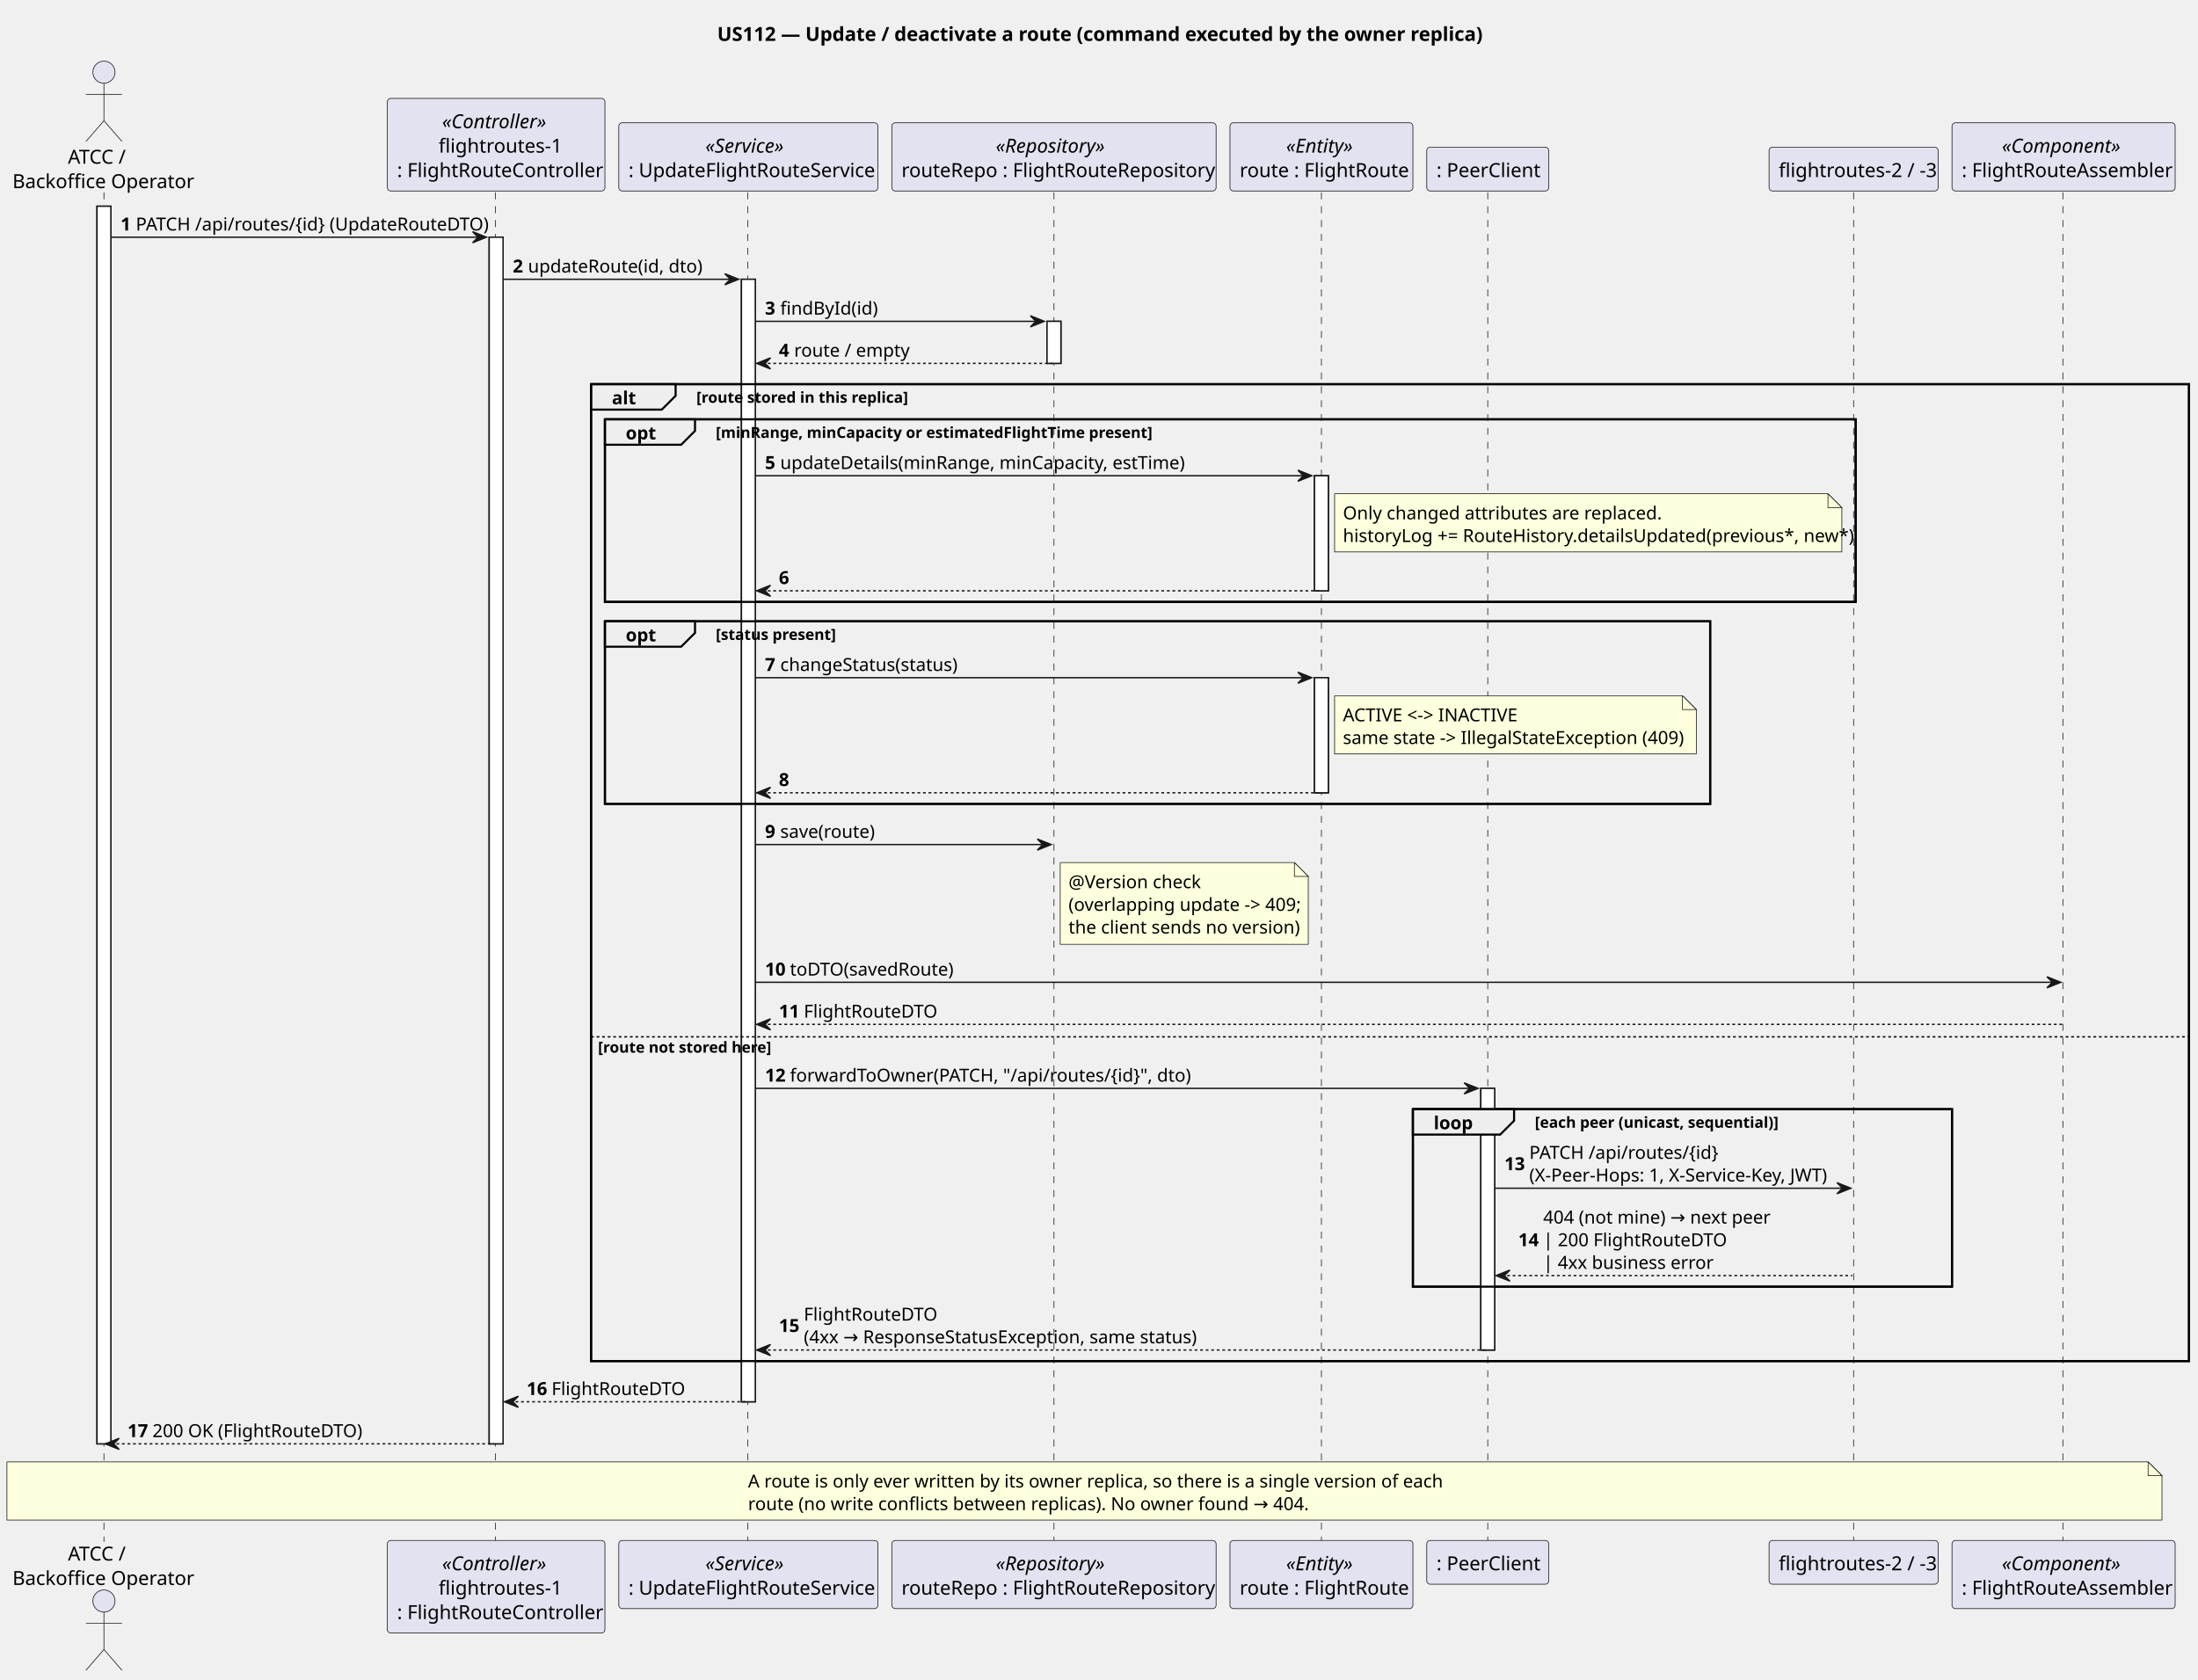
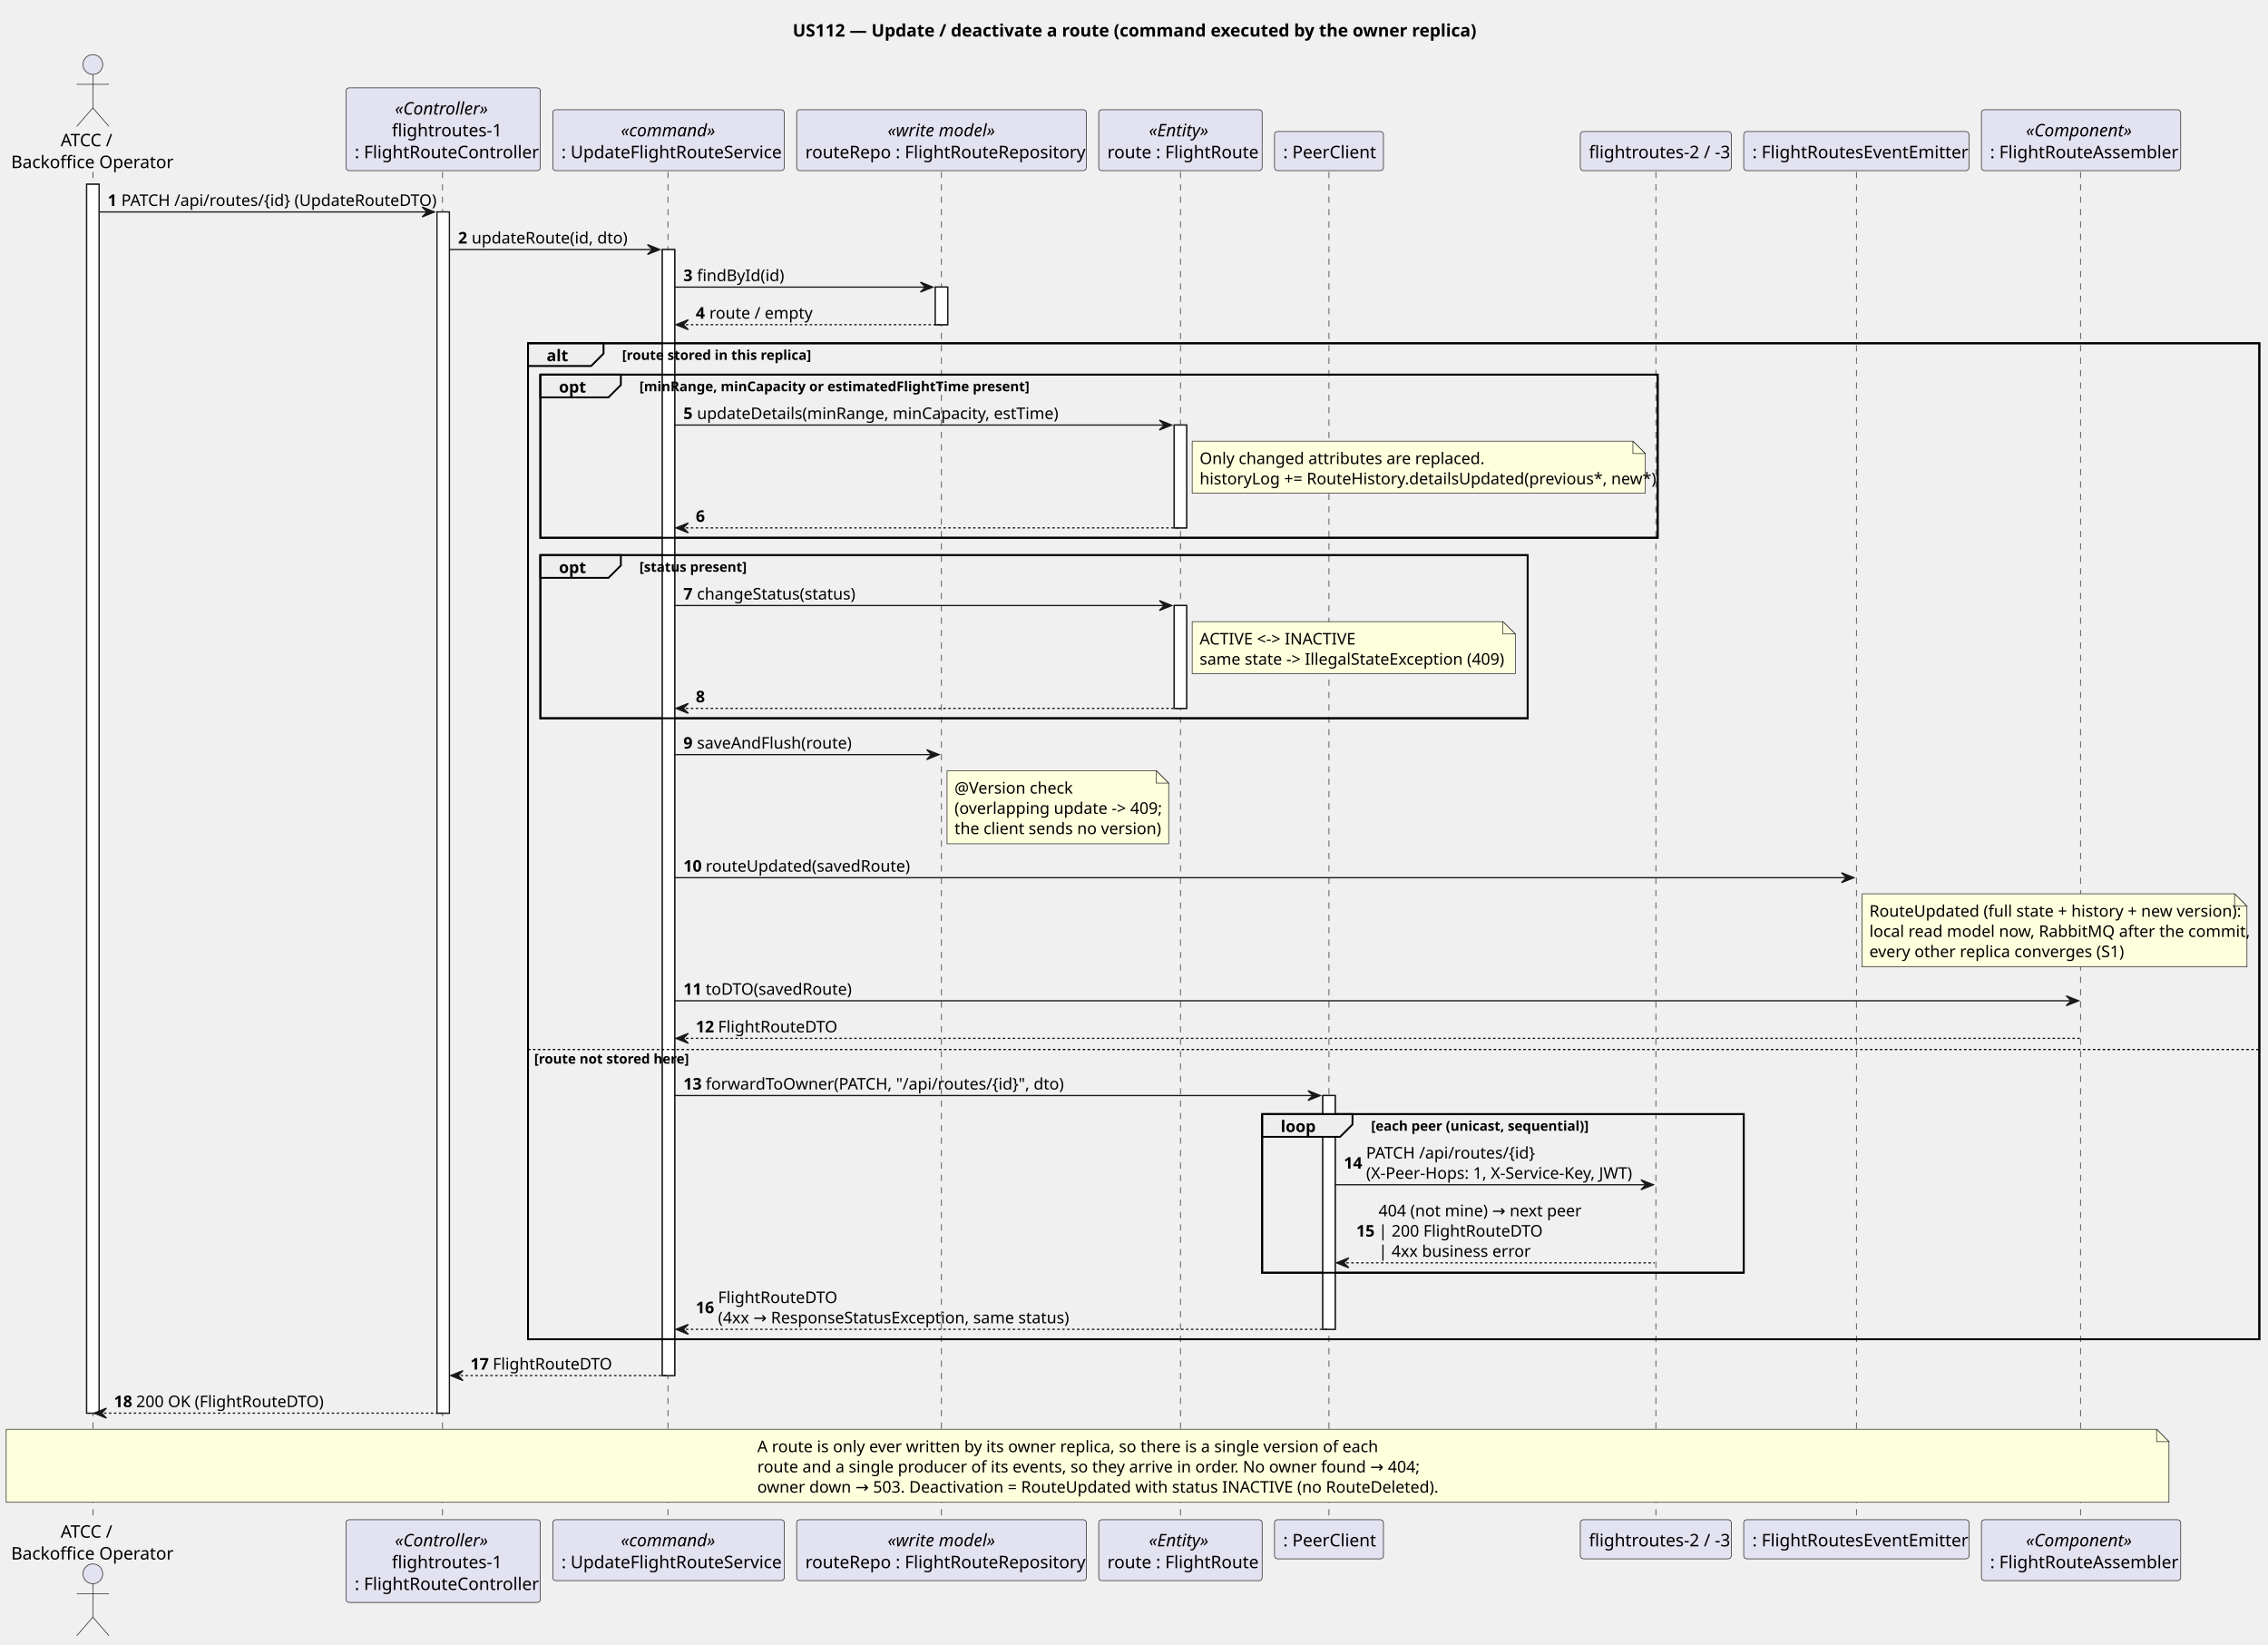
- <svg xmlns="http://www.w3.org/2000/svg" contentStyleType="text/css" height="1212px" preserveAspectRatio="none" style="width:1586px;height:1212px;background:#FFFFFF;" version="1.1" viewBox="0 0 1586 1212" width="1586px" zoomAndPan="magnify">
+ <svg xmlns="http://www.w3.org/2000/svg" contentStyleType="text/css" height="1328px" preserveAspectRatio="none" style="width:1832px;height:1328px;background:#FFFFFF;" version="1.1" viewBox="0 0 1832 1328" width="1832px" zoomAndPan="magnify">
  <defs />
  <g>
-     <text fill="#000000" font-family="sans-serif" font-size="14" font-weight="bold" lengthAdjust="spacing" textLength="553.438" x="517.531" y="29.533">US112 — Update / deactivate a route (command executed by the owner replica)</text>
-     <rect fill="#FFFFFF" height="893.086" style="stroke:#181818;stroke-width:1.0;" width="10" x="70" y="148.828" />
-     <rect fill="#FFFFFF" height="870.734" style="stroke:#181818;stroke-width:1.0;" width="10" x="353" y="171.18" />
-     <rect fill="#FFFFFF" height="810.031" style="stroke:#181818;stroke-width:1.0;" width="10" x="535" y="201.531" />
+     <text fill="#000000" font-family="sans-serif" font-size="14" font-weight="bold" lengthAdjust="spacing" textLength="553.438" x="640.281" y="29.533">US112 — Update / deactivate a route (command executed by the owner replica)</text>
+     <rect fill="#FFFFFF" height="992.492" style="stroke:#181818;stroke-width:1.0;" width="10" x="70" y="148.828" />
+     <rect fill="#FFFFFF" height="970.141" style="stroke:#181818;stroke-width:1.0;" width="10" x="353" y="171.18" />
+     <rect fill="#FFFFFF" height="909.438" style="stroke:#181818;stroke-width:1.0;" width="10" x="535" y="201.531" />
    <rect fill="#FFFFFF" height="30.352" style="stroke:#181818;stroke-width:1.0;" width="10" x="755.5" y="231.883" />
    <rect fill="#FFFFFF" height="83.055" style="stroke:#181818;stroke-width:1.0;" width="10" x="948.5" y="343.289" />
    <rect fill="#FFFFFF" height="83.055" style="stroke:#181818;stroke-width:1.0;" width="10" x="948.5" y="489.047" />
-     <rect fill="#FFFFFF" height="188.812" style="stroke:#181818;stroke-width:1.0;" width="10" x="1068.5" y="785.398" />
-     <rect fill="none" height="704.977" style="stroke:#000000;stroke-width:1.5;" width="1153" x="426.5" y="277.234" />
+     <rect fill="#FFFFFF" height="188.812" style="stroke:#181818;stroke-width:1.0;" width="10" x="1068.5" y="884.805" />
+     <rect fill="none" height="804.383" style="stroke:#000000;stroke-width:1.5;" width="1398.5" x="426.5" y="277.234" />
    <rect fill="none" height="131.758" style="stroke:#000000;stroke-width:1.5;" width="902.5" x="436.5" y="302.586" />
    <rect fill="none" height="131.758" style="stroke:#000000;stroke-width:1.5;" width="797.5" x="436.5" y="448.344" />
-     <rect fill="none" height="128.109" style="stroke:#000000;stroke-width:1.5;" width="389" x="1019.5" y="800.398" />
-     <line style="stroke:#181818;stroke-width:0.5;stroke-dasharray:5.0,5.0;" x1="75" x2="75" y1="138.828" y2="1112.617" />
-     <line style="stroke:#181818;stroke-width:0.5;stroke-dasharray:5.0,5.0;" x1="357.5" x2="357.5" y1="138.828" y2="1112.617" />
-     <line style="stroke:#181818;stroke-width:0.5;stroke-dasharray:5.0,5.0;" x1="539.5" x2="539.5" y1="138.828" y2="1112.617" />
-     <line style="stroke:#181818;stroke-width:0.5;stroke-dasharray:5.0,5.0;" x1="760.5" x2="760.5" y1="138.828" y2="1112.617" />
-     <line style="stroke:#181818;stroke-width:0.5;stroke-dasharray:5.0,5.0;" x1="953.5" x2="953.5" y1="138.828" y2="1112.617" />
-     <line style="stroke:#181818;stroke-width:0.5;stroke-dasharray:5.0,5.0;" x1="1073.5" x2="1073.5" y1="138.828" y2="1112.617" />
-     <line style="stroke:#181818;stroke-width:0.5;stroke-dasharray:5.0,5.0;" x1="1337.5" x2="1337.5" y1="138.828" y2="1112.617" />
-     <line style="stroke:#181818;stroke-width:0.5;stroke-dasharray:5.0,5.0;" x1="1488.5" x2="1488.5" y1="138.828" y2="1112.617" />
+     <rect fill="none" height="128.109" style="stroke:#000000;stroke-width:1.5;" width="389" x="1019.5" y="899.805" />
+     <line style="stroke:#181818;stroke-width:0.5;stroke-dasharray:5.0,5.0;" x1="75" x2="75" y1="138.828" y2="1228.375" />
+     <line style="stroke:#181818;stroke-width:0.5;stroke-dasharray:5.0,5.0;" x1="357.5" x2="357.5" y1="138.828" y2="1228.375" />
+     <line style="stroke:#181818;stroke-width:0.5;stroke-dasharray:5.0,5.0;" x1="539.5" x2="539.5" y1="138.828" y2="1228.375" />
+     <line style="stroke:#181818;stroke-width:0.5;stroke-dasharray:5.0,5.0;" x1="760.5" x2="760.5" y1="138.828" y2="1228.375" />
+     <line style="stroke:#181818;stroke-width:0.5;stroke-dasharray:5.0,5.0;" x1="953.5" x2="953.5" y1="138.828" y2="1228.375" />
+     <line style="stroke:#181818;stroke-width:0.5;stroke-dasharray:5.0,5.0;" x1="1073.5" x2="1073.5" y1="138.828" y2="1228.375" />
+     <line style="stroke:#181818;stroke-width:0.5;stroke-dasharray:5.0,5.0;" x1="1337.5" x2="1337.5" y1="138.828" y2="1228.375" />
+     <line style="stroke:#181818;stroke-width:0.5;stroke-dasharray:5.0,5.0;" x1="1499.5" x2="1499.5" y1="138.828" y2="1228.375" />
+     <line style="stroke:#181818;stroke-width:0.5;stroke-dasharray:5.0,5.0;" x1="1680.5" x2="1680.5" y1="138.828" y2="1228.375" />
    <text fill="#000000" font-family="sans-serif" font-size="14" lengthAdjust="spacing" textLength="46" x="49" y="118.143">ATCC /</text>
    <text fill="#000000" font-family="sans-serif" font-size="14" lengthAdjust="spacing" textLength="126" x="9" y="135.752">Backoffice Operator</text>
    <ellipse cx="75" cy="52.109" fill="#E2E2F0" rx="8" ry="8" style="stroke:#181818;stroke-width:0.5;" />
    <path d="M75,60.109 L75,87.109 M62,68.109 L88,68.109 M75,87.109 L62,102.109 M75,87.109 L88,102.109 " fill="none" style="stroke:#181818;stroke-width:0.5;" />
-     <text fill="#000000" font-family="sans-serif" font-size="14" lengthAdjust="spacing" textLength="46" x="49" y="1126.15">ATCC /</text>
-     <text fill="#000000" font-family="sans-serif" font-size="14" lengthAdjust="spacing" textLength="126" x="9" y="1143.76">Backoffice Operator</text>
-     <ellipse cx="75" cy="1155.336" fill="#E2E2F0" rx="8" ry="8" style="stroke:#181818;stroke-width:0.5;" />
-     <path d="M75,1163.336 L75,1190.336 M62,1171.336 L88,1171.336 M75,1190.336 L62,1205.336 M75,1190.336 L88,1205.336 " fill="none" style="stroke:#181818;stroke-width:0.5;" />
+     <text fill="#000000" font-family="sans-serif" font-size="14" lengthAdjust="spacing" textLength="46" x="49" y="1241.908">ATCC /</text>
+     <text fill="#000000" font-family="sans-serif" font-size="14" lengthAdjust="spacing" textLength="126" x="9" y="1259.518">Backoffice Operator</text>
+     <ellipse cx="75" cy="1271.094" fill="#E2E2F0" rx="8" ry="8" style="stroke:#181818;stroke-width:0.5;" />
+     <path d="M75,1279.094 L75,1306.094 M62,1287.094 L88,1287.094 M75,1306.094 L62,1321.094 M75,1306.094 L88,1321.094 " fill="none" style="stroke:#181818;stroke-width:0.5;" />
    <rect fill="#E2E2F0" height="66.828" rx="2.5" ry="2.5" style="stroke:#181818;stroke-width:0.5;" width="157" x="279.5" y="71" />
    <text fill="#000000" font-family="sans-serif" font-size="14" font-style="italic" lengthAdjust="spacing" textLength="78" x="319" y="92.533">«Controller»</text>
    <text fill="#000000" font-family="sans-serif" font-size="14" lengthAdjust="spacing" textLength="83" x="316.5" y="110.143">flightroutes-1</text>
    <text fill="#000000" font-family="sans-serif" font-size="14" lengthAdjust="spacing" textLength="143" x="286.5" y="127.752">: FlightRouteController</text>
-     <rect fill="#E2E2F0" height="66.828" rx="2.5" ry="2.5" style="stroke:#181818;stroke-width:0.5;" width="157" x="279.5" y="1111.617" />
-     <text fill="#000000" font-family="sans-serif" font-size="14" font-style="italic" lengthAdjust="spacing" textLength="78" x="319" y="1133.15">«Controller»</text>
-     <text fill="#000000" font-family="sans-serif" font-size="14" lengthAdjust="spacing" textLength="83" x="316.5" y="1150.76">flightroutes-1</text>
-     <text fill="#000000" font-family="sans-serif" font-size="14" lengthAdjust="spacing" textLength="143" x="286.5" y="1168.369">: FlightRouteController</text>
+     <rect fill="#E2E2F0" height="66.828" rx="2.5" ry="2.5" style="stroke:#181818;stroke-width:0.5;" width="157" x="279.5" y="1227.375" />
+     <text fill="#000000" font-family="sans-serif" font-size="14" font-style="italic" lengthAdjust="spacing" textLength="78" x="319" y="1248.908">«Controller»</text>
+     <text fill="#000000" font-family="sans-serif" font-size="14" lengthAdjust="spacing" textLength="83" x="316.5" y="1266.518">flightroutes-1</text>
+     <text fill="#000000" font-family="sans-serif" font-size="14" lengthAdjust="spacing" textLength="143" x="286.5" y="1284.127">: FlightRouteController</text>
    <rect fill="#E2E2F0" height="49.219" rx="2.5" ry="2.5" style="stroke:#181818;stroke-width:0.5;" width="187" x="446.5" y="88.609" />
-     <text fill="#000000" font-family="sans-serif" font-size="14" font-style="italic" lengthAdjust="spacing" textLength="62" x="509" y="110.143">«Service»</text>
+     <text fill="#000000" font-family="sans-serif" font-size="14" font-style="italic" lengthAdjust="spacing" textLength="77" x="501.5" y="110.143">«command»</text>
    <text fill="#000000" font-family="sans-serif" font-size="14" lengthAdjust="spacing" textLength="173" x="453.5" y="127.752">: UpdateFlightRouteService</text>
-     <rect fill="#E2E2F0" height="49.219" rx="2.5" ry="2.5" style="stroke:#181818;stroke-width:0.5;" width="187" x="446.5" y="1111.617" />
-     <text fill="#000000" font-family="sans-serif" font-size="14" font-style="italic" lengthAdjust="spacing" textLength="62" x="509" y="1133.15">«Service»</text>
-     <text fill="#000000" font-family="sans-serif" font-size="14" lengthAdjust="spacing" textLength="173" x="453.5" y="1150.76">: UpdateFlightRouteService</text>
+     <rect fill="#E2E2F0" height="49.219" rx="2.5" ry="2.5" style="stroke:#181818;stroke-width:0.5;" width="187" x="446.5" y="1227.375" />
+     <text fill="#000000" font-family="sans-serif" font-size="14" font-style="italic" lengthAdjust="spacing" textLength="77" x="501.5" y="1248.908">«command»</text>
+     <text fill="#000000" font-family="sans-serif" font-size="14" lengthAdjust="spacing" textLength="173" x="453.5" y="1266.518">: UpdateFlightRouteService</text>
    <rect fill="#E2E2F0" height="49.219" rx="2.5" ry="2.5" style="stroke:#181818;stroke-width:0.5;" width="234" x="643.5" y="88.609" />
-     <text fill="#000000" font-family="sans-serif" font-size="14" font-style="italic" lengthAdjust="spacing" textLength="84" x="718.5" y="110.143">«Repository»</text>
+     <text fill="#000000" font-family="sans-serif" font-size="14" font-style="italic" lengthAdjust="spacing" textLength="87" x="717" y="110.143">«write model»</text>
    <text fill="#000000" font-family="sans-serif" font-size="14" lengthAdjust="spacing" textLength="220" x="650.5" y="127.752">routeRepo : FlightRouteRepository</text>
-     <rect fill="#E2E2F0" height="49.219" rx="2.5" ry="2.5" style="stroke:#181818;stroke-width:0.5;" width="234" x="643.5" y="1111.617" />
-     <text fill="#000000" font-family="sans-serif" font-size="14" font-style="italic" lengthAdjust="spacing" textLength="84" x="718.5" y="1133.15">«Repository»</text>
-     <text fill="#000000" font-family="sans-serif" font-size="14" lengthAdjust="spacing" textLength="220" x="650.5" y="1150.76">routeRepo : FlightRouteRepository</text>
+     <rect fill="#E2E2F0" height="49.219" rx="2.5" ry="2.5" style="stroke:#181818;stroke-width:0.5;" width="234" x="643.5" y="1227.375" />
+     <text fill="#000000" font-family="sans-serif" font-size="14" font-style="italic" lengthAdjust="spacing" textLength="87" x="717" y="1248.908">«write model»</text>
+     <text fill="#000000" font-family="sans-serif" font-size="14" lengthAdjust="spacing" textLength="220" x="650.5" y="1266.518">routeRepo : FlightRouteRepository</text>
    <rect fill="#E2E2F0" height="49.219" rx="2.5" ry="2.5" style="stroke:#181818;stroke-width:0.5;" width="132" x="887.5" y="88.609" />
    <text fill="#000000" font-family="sans-serif" font-size="14" font-style="italic" lengthAdjust="spacing" textLength="51" x="928" y="110.143">«Entity»</text>
    <text fill="#000000" font-family="sans-serif" font-size="14" lengthAdjust="spacing" textLength="118" x="894.5" y="127.752">route : FlightRoute</text>
-     <rect fill="#E2E2F0" height="49.219" rx="2.5" ry="2.5" style="stroke:#181818;stroke-width:0.5;" width="132" x="887.5" y="1111.617" />
-     <text fill="#000000" font-family="sans-serif" font-size="14" font-style="italic" lengthAdjust="spacing" textLength="51" x="928" y="1133.15">«Entity»</text>
-     <text fill="#000000" font-family="sans-serif" font-size="14" lengthAdjust="spacing" textLength="118" x="894.5" y="1150.76">route : FlightRoute</text>
+     <rect fill="#E2E2F0" height="49.219" rx="2.5" ry="2.5" style="stroke:#181818;stroke-width:0.5;" width="132" x="887.5" y="1227.375" />
+     <text fill="#000000" font-family="sans-serif" font-size="14" font-style="italic" lengthAdjust="spacing" textLength="51" x="928" y="1248.908">«Entity»</text>
+     <text fill="#000000" font-family="sans-serif" font-size="14" lengthAdjust="spacing" textLength="118" x="894.5" y="1266.518">route : FlightRoute</text>
    <rect fill="#E2E2F0" height="31.609" rx="2.5" ry="2.5" style="stroke:#181818;stroke-width:0.5;" width="88" x="1029.5" y="106.219" />
    <text fill="#000000" font-family="sans-serif" font-size="14" lengthAdjust="spacing" textLength="74" x="1036.5" y="127.752">: PeerClient</text>
-     <rect fill="#E2E2F0" height="31.609" rx="2.5" ry="2.5" style="stroke:#181818;stroke-width:0.5;" width="88" x="1029.5" y="1111.617" />
-     <text fill="#000000" font-family="sans-serif" font-size="14" lengthAdjust="spacing" textLength="74" x="1036.5" y="1133.15">: PeerClient</text>
+     <rect fill="#E2E2F0" height="31.609" rx="2.5" ry="2.5" style="stroke:#181818;stroke-width:0.5;" width="88" x="1029.5" y="1227.375" />
+     <text fill="#000000" font-family="sans-serif" font-size="14" lengthAdjust="spacing" textLength="74" x="1036.5" y="1248.908">: PeerClient</text>
    <rect fill="#E2E2F0" height="31.609" rx="2.5" ry="2.5" style="stroke:#181818;stroke-width:0.5;" width="122" x="1276.5" y="106.219" />
    <text fill="#000000" font-family="sans-serif" font-size="14" lengthAdjust="spacing" textLength="108" x="1283.5" y="127.752">flightroutes-2 / -3</text>
-     <rect fill="#E2E2F0" height="31.609" rx="2.5" ry="2.5" style="stroke:#181818;stroke-width:0.5;" width="122" x="1276.5" y="1111.617" />
-     <text fill="#000000" font-family="sans-serif" font-size="14" lengthAdjust="spacing" textLength="108" x="1283.5" y="1133.15">flightroutes-2 / -3</text>
-     <rect fill="#E2E2F0" height="49.219" rx="2.5" ry="2.5" style="stroke:#181818;stroke-width:0.5;" width="161" x="1408.5" y="88.609" />
-     <text fill="#000000" font-family="sans-serif" font-size="14" font-style="italic" lengthAdjust="spacing" textLength="89" x="1444.5" y="110.143">«Component»</text>
-     <text fill="#000000" font-family="sans-serif" font-size="14" lengthAdjust="spacing" textLength="147" x="1415.5" y="127.752">: FlightRouteAssembler</text>
-     <rect fill="#E2E2F0" height="49.219" rx="2.5" ry="2.5" style="stroke:#181818;stroke-width:0.5;" width="161" x="1408.5" y="1111.617" />
-     <text fill="#000000" font-family="sans-serif" font-size="14" font-style="italic" lengthAdjust="spacing" textLength="89" x="1444.5" y="1133.15">«Component»</text>
-     <text fill="#000000" font-family="sans-serif" font-size="14" lengthAdjust="spacing" textLength="147" x="1415.5" y="1150.76">: FlightRouteAssembler</text>
-     <rect fill="#FFFFFF" height="893.086" style="stroke:#181818;stroke-width:1.0;" width="10" x="70" y="148.828" />
-     <rect fill="#FFFFFF" height="870.734" style="stroke:#181818;stroke-width:1.0;" width="10" x="353" y="171.18" />
-     <rect fill="#FFFFFF" height="810.031" style="stroke:#181818;stroke-width:1.0;" width="10" x="535" y="201.531" />
+     <rect fill="#E2E2F0" height="31.609" rx="2.5" ry="2.5" style="stroke:#181818;stroke-width:0.5;" width="122" x="1276.5" y="1227.375" />
+     <text fill="#000000" font-family="sans-serif" font-size="14" lengthAdjust="spacing" textLength="108" x="1283.5" y="1248.908">flightroutes-2 / -3</text>
+     <rect fill="#E2E2F0" height="31.609" rx="2.5" ry="2.5" style="stroke:#181818;stroke-width:0.5;" width="182" x="1408.5" y="106.219" />
+     <text fill="#000000" font-family="sans-serif" font-size="14" lengthAdjust="spacing" textLength="168" x="1415.5" y="127.752">: FlightRoutesEventEmitter</text>
+     <rect fill="#E2E2F0" height="31.609" rx="2.5" ry="2.5" style="stroke:#181818;stroke-width:0.5;" width="182" x="1408.5" y="1227.375" />
+     <text fill="#000000" font-family="sans-serif" font-size="14" lengthAdjust="spacing" textLength="168" x="1415.5" y="1248.908">: FlightRoutesEventEmitter</text>
+     <rect fill="#E2E2F0" height="49.219" rx="2.5" ry="2.5" style="stroke:#181818;stroke-width:0.5;" width="161" x="1600.5" y="88.609" />
+     <text fill="#000000" font-family="sans-serif" font-size="14" font-style="italic" lengthAdjust="spacing" textLength="89" x="1636.5" y="110.143">«Component»</text>
+     <text fill="#000000" font-family="sans-serif" font-size="14" lengthAdjust="spacing" textLength="147" x="1607.5" y="127.752">: FlightRouteAssembler</text>
+     <rect fill="#E2E2F0" height="49.219" rx="2.5" ry="2.5" style="stroke:#181818;stroke-width:0.5;" width="161" x="1600.5" y="1227.375" />
+     <text fill="#000000" font-family="sans-serif" font-size="14" font-style="italic" lengthAdjust="spacing" textLength="89" x="1636.5" y="1248.908">«Component»</text>
+     <text fill="#000000" font-family="sans-serif" font-size="14" lengthAdjust="spacing" textLength="147" x="1607.5" y="1266.518">: FlightRouteAssembler</text>
+     <rect fill="#FFFFFF" height="992.492" style="stroke:#181818;stroke-width:1.0;" width="10" x="70" y="148.828" />
+     <rect fill="#FFFFFF" height="970.141" style="stroke:#181818;stroke-width:1.0;" width="10" x="353" y="171.18" />
+     <rect fill="#FFFFFF" height="909.438" style="stroke:#181818;stroke-width:1.0;" width="10" x="535" y="201.531" />
    <rect fill="#FFFFFF" height="30.352" style="stroke:#181818;stroke-width:1.0;" width="10" x="755.5" y="231.883" />
    <rect fill="#FFFFFF" height="83.055" style="stroke:#181818;stroke-width:1.0;" width="10" x="948.5" y="343.289" />
    <rect fill="#FFFFFF" height="83.055" style="stroke:#181818;stroke-width:1.0;" width="10" x="948.5" y="489.047" />
-     <rect fill="#FFFFFF" height="188.812" style="stroke:#181818;stroke-width:1.0;" width="10" x="1068.5" y="785.398" />
+     <rect fill="#FFFFFF" height="188.812" style="stroke:#181818;stroke-width:1.0;" width="10" x="1068.5" y="884.805" />
    <polygon fill="#181818" points="341,167.18,351,171.18,341,175.18,345,171.18" style="stroke:#181818;stroke-width:1.0;" />
    <line style="stroke:#181818;stroke-width:1.0;" x1="80" x2="347" y1="171.18" y2="171.18" />
    <text fill="#000000" font-family="sans-serif" font-size="13" font-weight="bold" lengthAdjust="spacing" textLength="7" x="87" y="166.323">1</text>
    <text fill="#000000" font-family="sans-serif" font-size="13" lengthAdjust="spacing" textLength="243" x="98" y="166.323">PATCH /api/routes/{id} (UpdateRouteDTO)</text>
    <polygon fill="#181818" points="523,197.531,533,201.531,523,205.531,527,201.531" style="stroke:#181818;stroke-width:1.0;" />
    <line style="stroke:#181818;stroke-width:1.0;" x1="363" x2="529" y1="201.531" y2="201.531" />
    <text fill="#000000" font-family="sans-serif" font-size="13" font-weight="bold" lengthAdjust="spacing" textLength="7" x="370" y="196.675">2</text>
    <text fill="#000000" font-family="sans-serif" font-size="13" lengthAdjust="spacing" textLength="117" x="381" y="196.675">updateRoute(id, dto)</text>
    <polygon fill="#181818" points="743.5,227.883,753.5,231.883,743.5,235.883,747.5,231.883" style="stroke:#181818;stroke-width:1.0;" />
    <line style="stroke:#181818;stroke-width:1.0;" x1="545" x2="749.5" y1="231.883" y2="231.883" />
    <text fill="#000000" font-family="sans-serif" font-size="13" font-weight="bold" lengthAdjust="spacing" textLength="7" x="552" y="227.026">3</text>
    <text fill="#000000" font-family="sans-serif" font-size="13" lengthAdjust="spacing" textLength="64" x="563" y="227.026">findById(id)</text>
    <polygon fill="#181818" points="556,258.234,546,262.234,556,266.234,552,262.234" style="stroke:#181818;stroke-width:1.0;" />
    <line style="stroke:#181818;stroke-width:1.0;stroke-dasharray:2.0,2.0;" x1="550" x2="759.5" y1="262.234" y2="262.234" />
    <text fill="#000000" font-family="sans-serif" font-size="13" font-weight="bold" lengthAdjust="spacing" textLength="7" x="562" y="257.378">4</text>
    <text fill="#000000" font-family="sans-serif" font-size="13" lengthAdjust="spacing" textLength="77" x="573" y="257.378">route / empty</text>
    <path d="M426.5,277.234 L487.5,277.234 L487.5,285.586 L477.5,295.586 L426.5,295.586 L426.5,277.234 " fill="#EEEEEE" style="stroke:#000000;stroke-width:1.5;" />
-     <rect fill="none" height="704.977" style="stroke:#000000;stroke-width:1.5;" width="1153" x="426.5" y="277.234" />
+     <rect fill="none" height="804.383" style="stroke:#000000;stroke-width:1.5;" width="1398.5" x="426.5" y="277.234" />
    <text fill="#000000" font-family="sans-serif" font-size="13" font-weight="bold" lengthAdjust="spacing" textLength="16" x="441.5" y="291.729">alt</text>
    <text fill="#000000" font-family="sans-serif" font-size="11" font-weight="bold" lengthAdjust="spacing" textLength="155" x="502.5" y="290.653">[route stored in this replica]</text>
    <path d="M436.5,302.586 L501.5,302.586 L501.5,310.938 L491.5,320.938 L436.5,320.938 L436.5,302.586 " fill="#EEEEEE" style="stroke:#000000;stroke-width:1.5;" />
    <rect fill="none" height="131.758" style="stroke:#000000;stroke-width:1.5;" width="902.5" x="436.5" y="302.586" />
    <text fill="#000000" font-family="sans-serif" font-size="13" font-weight="bold" lengthAdjust="spacing" textLength="20" x="451.5" y="317.081">opt</text>
    <text fill="#000000" font-family="sans-serif" font-size="11" font-weight="bold" lengthAdjust="spacing" textLength="315" x="516.5" y="316.005">[minRange, minCapacity or estimatedFlightTime present]</text>
    <polygon fill="#181818" points="936.5,339.289,946.5,343.289,936.5,347.289,940.5,343.289" style="stroke:#181818;stroke-width:1.0;" />
    <line style="stroke:#181818;stroke-width:1.0;" x1="545" x2="942.5" y1="343.289" y2="343.289" />
    <text fill="#000000" font-family="sans-serif" font-size="13" font-weight="bold" lengthAdjust="spacing" textLength="7" x="552" y="338.433">5</text>
    <text fill="#000000" font-family="sans-serif" font-size="13" lengthAdjust="spacing" textLength="279" x="563" y="338.433">updateDetails(minRange, minCapacity, estTime)</text>
    <path d="M963,356.289 L963,398.289 L1329,398.289 L1329,366.289 L1319,356.289 L963,356.289 " fill="#FEFFDD" style="stroke:#181818;stroke-width:0.5;" />
    <path d="M1319,356.289 L1319,366.289 L1329,366.289 L1319,356.289 " fill="#FEFFDD" style="stroke:#181818;stroke-width:0.5;" />
    <text fill="#000000" font-family="sans-serif" font-size="13" lengthAdjust="spacing" textLength="217" x="969" y="374.784">Only changed attributes are replaced.</text>
    <text fill="#000000" font-family="sans-serif" font-size="13" lengthAdjust="spacing" textLength="345" x="969" y="391.136">historyLog += RouteHistory.detailsUpdated(previous*, new*)</text>
    <polygon fill="#181818" points="556,422.344,546,426.344,556,430.344,552,426.344" style="stroke:#181818;stroke-width:1.0;" />
    <line style="stroke:#181818;stroke-width:1.0;stroke-dasharray:2.0,2.0;" x1="550" x2="952.5" y1="426.344" y2="426.344" />
    <text fill="#000000" font-family="sans-serif" font-size="13" font-weight="bold" lengthAdjust="spacing" textLength="7" x="562" y="421.487">6</text>
    <text fill="#000000" font-family="sans-serif" font-size="13" lengthAdjust="spacing" textLength="4" x="573" y="421.487"> </text>
    <path d="M436.5,448.344 L501.5,448.344 L501.5,456.695 L491.5,466.695 L436.5,466.695 L436.5,448.344 " fill="#EEEEEE" style="stroke:#000000;stroke-width:1.5;" />
    <rect fill="none" height="131.758" style="stroke:#000000;stroke-width:1.5;" width="797.5" x="436.5" y="448.344" />
    <text fill="#000000" font-family="sans-serif" font-size="13" font-weight="bold" lengthAdjust="spacing" textLength="20" x="451.5" y="462.839">opt</text>
    <text fill="#000000" font-family="sans-serif" font-size="11" font-weight="bold" lengthAdjust="spacing" textLength="90" x="516.5" y="461.763">[status present]</text>
    <polygon fill="#181818" points="936.5,485.047,946.5,489.047,936.5,493.047,940.5,489.047" style="stroke:#181818;stroke-width:1.0;" />
    <line style="stroke:#181818;stroke-width:1.0;" x1="545" x2="942.5" y1="489.047" y2="489.047" />
    <text fill="#000000" font-family="sans-serif" font-size="13" font-weight="bold" lengthAdjust="spacing" textLength="7" x="552" y="484.19">7</text>
    <text fill="#000000" font-family="sans-serif" font-size="13" lengthAdjust="spacing" textLength="124" x="563" y="484.19">changeStatus(status)</text>
    <path d="M963,502.047 L963,544.047 L1224,544.047 L1224,512.047 L1214,502.047 L963,502.047 " fill="#FEFFDD" style="stroke:#181818;stroke-width:0.5;" />
    <path d="M1214,502.047 L1214,512.047 L1224,512.047 L1214,502.047 " fill="#FEFFDD" style="stroke:#181818;stroke-width:0.5;" />
    <text fill="#000000" font-family="sans-serif" font-size="13" lengthAdjust="spacing" textLength="132" x="969" y="520.542">ACTIVE &lt;-&gt; INACTIVE</text>
    <text fill="#000000" font-family="sans-serif" font-size="13" lengthAdjust="spacing" textLength="240" x="969" y="536.894">same state -&gt; IllegalStateException (409)</text>
    <polygon fill="#181818" points="556,568.102,546,572.102,556,576.102,552,572.102" style="stroke:#181818;stroke-width:1.0;" />
    <line style="stroke:#181818;stroke-width:1.0;stroke-dasharray:2.0,2.0;" x1="550" x2="952.5" y1="572.102" y2="572.102" />
    <text fill="#000000" font-family="sans-serif" font-size="13" font-weight="bold" lengthAdjust="spacing" textLength="7" x="562" y="567.245">8</text>
    <text fill="#000000" font-family="sans-serif" font-size="13" lengthAdjust="spacing" textLength="4" x="573" y="567.245"> </text>
    <polygon fill="#181818" points="748.5,605.453,758.5,609.453,748.5,613.453,752.5,609.453" style="stroke:#181818;stroke-width:1.0;" />
    <line style="stroke:#181818;stroke-width:1.0;" x1="545" x2="754.5" y1="609.453" y2="609.453" />
    <text fill="#000000" font-family="sans-serif" font-size="13" font-weight="bold" lengthAdjust="spacing" textLength="7" x="552" y="604.597">9</text>
-     <text fill="#000000" font-family="sans-serif" font-size="13" lengthAdjust="spacing" textLength="63" x="563" y="604.597">save(route)</text>
+     <text fill="#000000" font-family="sans-serif" font-size="13" lengthAdjust="spacing" textLength="118" x="563" y="604.597">saveAndFlush(route)</text>
    <path d="M765,622.453 L765,681.453 L944,681.453 L944,632.453 L934,622.453 L765,622.453 " fill="#FEFFDD" style="stroke:#181818;stroke-width:0.5;" />
    <path d="M934,622.453 L934,632.453 L944,632.453 L934,622.453 " fill="#FEFFDD" style="stroke:#181818;stroke-width:0.5;" />
    <text fill="#000000" font-family="sans-serif" font-size="13" lengthAdjust="spacing" textLength="96" x="771" y="640.948">@Version check</text>
    <text fill="#000000" font-family="sans-serif" font-size="13" lengthAdjust="spacing" textLength="156" x="771" y="657.3">(overlapping update -&gt; 409;</text>
    <text fill="#000000" font-family="sans-serif" font-size="13" lengthAdjust="spacing" textLength="158" x="771" y="673.651">the client sends no version)</text>
-     <polygon fill="#181818" points="1477,704.859,1487,708.859,1477,712.859,1481,708.859" style="stroke:#181818;stroke-width:1.0;" />
-     <line style="stroke:#181818;stroke-width:1.0;" x1="545" x2="1483" y1="708.859" y2="708.859" />
+     <polygon fill="#181818" points="1487.5,704.859,1497.5,708.859,1487.5,712.859,1491.5,708.859" style="stroke:#181818;stroke-width:1.0;" />
+     <line style="stroke:#181818;stroke-width:1.0;" x1="545" x2="1493.5" y1="708.859" y2="708.859" />
    <text fill="#000000" font-family="sans-serif" font-size="13" font-weight="bold" lengthAdjust="spacing" textLength="14" x="552" y="704.003">10</text>
-     <text fill="#000000" font-family="sans-serif" font-size="13" lengthAdjust="spacing" textLength="112" x="570" y="704.003">toDTO(savedRoute)</text>
-     <polygon fill="#181818" points="556,735.211,546,739.211,556,743.211,552,739.211" style="stroke:#181818;stroke-width:1.0;" />
-     <line style="stroke:#181818;stroke-width:1.0;stroke-dasharray:2.0,2.0;" x1="550" x2="1488" y1="739.211" y2="739.211" />
-     <text fill="#000000" font-family="sans-serif" font-size="13" font-weight="bold" lengthAdjust="spacing" textLength="14" x="562" y="734.355">11</text>
-     <text fill="#000000" font-family="sans-serif" font-size="13" lengthAdjust="spacing" textLength="92" x="580" y="734.355">FlightRouteDTO</text>
-     <line style="stroke:#000000;stroke-width:1.0;stroke-dasharray:2.0,2.0;" x1="426.5" x2="1579.5" y1="748.211" y2="748.211" />
-     <text fill="#000000" font-family="sans-serif" font-size="11" font-weight="bold" lengthAdjust="spacing" textLength="128" x="431.5" y="759.63">[route not stored here]</text>
-     <polygon fill="#181818" points="1056.5,781.398,1066.5,785.398,1056.5,789.398,1060.5,785.398" style="stroke:#181818;stroke-width:1.0;" />
-     <line style="stroke:#181818;stroke-width:1.0;" x1="545" x2="1062.5" y1="785.398" y2="785.398" />
-     <text fill="#000000" font-family="sans-serif" font-size="13" font-weight="bold" lengthAdjust="spacing" textLength="14" x="552" y="780.542">12</text>
-     <text fill="#000000" font-family="sans-serif" font-size="13" lengthAdjust="spacing" textLength="270" x="570" y="780.542">forwardToOwner(PATCH, "/api/routes/{id}", dto)</text>
-     <path d="M1019.5,800.398 L1092.5,800.398 L1092.5,808.75 L1082.5,818.75 L1019.5,818.75 L1019.5,800.398 " fill="#EEEEEE" style="stroke:#000000;stroke-width:1.5;" />
-     <rect fill="none" height="128.109" style="stroke:#000000;stroke-width:1.5;" width="389" x="1019.5" y="800.398" />
-     <text fill="#000000" font-family="sans-serif" font-size="13" font-weight="bold" lengthAdjust="spacing" textLength="28" x="1034.5" y="814.894">loop</text>
-     <text fill="#000000" font-family="sans-serif" font-size="11" font-weight="bold" lengthAdjust="spacing" textLength="178" x="1107.5" y="813.817">[each peer (unicast, sequential)]</text>
-     <polygon fill="#181818" points="1325.5,853.453,1335.5,857.453,1325.5,861.453,1329.5,857.453" style="stroke:#181818;stroke-width:1.0;" />
-     <line style="stroke:#181818;stroke-width:1.0;" x1="1078.5" x2="1331.5" y1="857.453" y2="857.453" />
-     <text fill="#000000" font-family="sans-serif" font-size="13" font-weight="bold" lengthAdjust="spacing" textLength="14" x="1085.5" y="844.421">13</text>
-     <text fill="#000000" font-family="sans-serif" font-size="13" lengthAdjust="spacing" textLength="130" x="1103.5" y="836.245">PATCH /api/routes/{id}</text>
-     <text fill="#000000" font-family="sans-serif" font-size="13" lengthAdjust="spacing" textLength="217" x="1103.5" y="852.597">(X-Peer-Hops: 1, X-Service-Key, JWT)</text>
-     <polygon fill="#181818" points="1089.5,916.508,1079.5,920.508,1089.5,924.508,1085.5,920.508" style="stroke:#181818;stroke-width:1.0;" />
-     <line style="stroke:#181818;stroke-width:1.0;stroke-dasharray:2.0,2.0;" x1="1083.5" x2="1336.5" y1="920.508" y2="920.508" />
-     <text fill="#000000" font-family="sans-serif" font-size="13" font-weight="bold" lengthAdjust="spacing" textLength="14" x="1095.5" y="899.3">14</text>
-     <text fill="#000000" font-family="sans-serif" font-size="13" lengthAdjust="spacing" textLength="156" x="1113.5" y="882.948">404 (not mine) → next peer</text>
-     <text fill="#000000" font-family="sans-serif" font-size="13" lengthAdjust="spacing" textLength="124" x="1113.5" y="899.3">| 200 FlightRouteDTO</text>
-     <text fill="#000000" font-family="sans-serif" font-size="13" lengthAdjust="spacing" textLength="114" x="1113.5" y="915.651">| 4xx business error</text>
-     <polygon fill="#181818" points="556,970.211,546,974.211,556,978.211,552,974.211" style="stroke:#181818;stroke-width:1.0;" />
-     <line style="stroke:#181818;stroke-width:1.0;stroke-dasharray:2.0,2.0;" x1="550" x2="1072.5" y1="974.211" y2="974.211" />
-     <text fill="#000000" font-family="sans-serif" font-size="13" font-weight="bold" lengthAdjust="spacing" textLength="14" x="562" y="961.179">15</text>
-     <text fill="#000000" font-family="sans-serif" font-size="13" lengthAdjust="spacing" textLength="92" x="580" y="953.003">FlightRouteDTO</text>
-     <text fill="#000000" font-family="sans-serif" font-size="13" lengthAdjust="spacing" textLength="282" x="580" y="969.355">(4xx → ResponseStatusException, same status)</text>
-     <polygon fill="#181818" points="374,1007.562,364,1011.562,374,1015.562,370,1011.562" style="stroke:#181818;stroke-width:1.0;" />
-     <line style="stroke:#181818;stroke-width:1.0;stroke-dasharray:2.0,2.0;" x1="368" x2="539" y1="1011.562" y2="1011.562" />
-     <text fill="#000000" font-family="sans-serif" font-size="13" font-weight="bold" lengthAdjust="spacing" textLength="14" x="380" y="1006.706">16</text>
-     <text fill="#000000" font-family="sans-serif" font-size="13" lengthAdjust="spacing" textLength="92" x="398" y="1006.706">FlightRouteDTO</text>
-     <polygon fill="#181818" points="86,1037.914,76,1041.914,86,1045.914,82,1041.914" style="stroke:#181818;stroke-width:1.0;" />
-     <line style="stroke:#181818;stroke-width:1.0;stroke-dasharray:2.0,2.0;" x1="80" x2="357" y1="1041.914" y2="1041.914" />
-     <text fill="#000000" font-family="sans-serif" font-size="13" font-weight="bold" lengthAdjust="spacing" textLength="14" x="92" y="1037.058">17</text>
-     <text fill="#000000" font-family="sans-serif" font-size="13" lengthAdjust="spacing" textLength="148" x="110" y="1037.058">200 OK (FlightRouteDTO)</text>
-     <path d="M5,1054.914 L5,1096.914 L1560,1096.914 L1560,1064.914 L1550,1054.914 L5,1054.914 " fill="#FEFFDD" style="stroke:#181818;stroke-width:0.5;" />
-     <path d="M1550,1054.914 L1550,1064.914 L1560,1064.914 L1550,1054.914 " fill="#FEFFDD" style="stroke:#181818;stroke-width:0.5;" />
-     <text fill="#000000" font-family="sans-serif" font-size="13" lengthAdjust="spacing" textLength="477" x="539.75" y="1073.409">A route is only ever written by its owner replica, so there is a single version of each</text>
-     <text fill="#000000" font-family="sans-serif" font-size="13" lengthAdjust="spacing" textLength="380" x="539.75" y="1089.761">route (no write conflicts between replicas). No owner found → 404.</text>
+     <text fill="#000000" font-family="sans-serif" font-size="13" lengthAdjust="spacing" textLength="152" x="570" y="704.003">routeUpdated(savedRoute)</text>
+     <path d="M1504,721.859 L1504,780.859 L1815,780.859 L1815,731.859 L1805,721.859 L1504,721.859 " fill="#FEFFDD" style="stroke:#181818;stroke-width:0.5;" />
+     <path d="M1805,721.859 L1805,731.859 L1815,731.859 L1805,721.859 " fill="#FEFFDD" style="stroke:#181818;stroke-width:0.5;" />
+     <text fill="#000000" font-family="sans-serif" font-size="13" lengthAdjust="spacing" textLength="285" x="1510" y="740.355">RouteUpdated (full state + history + new version):</text>
+     <text fill="#000000" font-family="sans-serif" font-size="13" lengthAdjust="spacing" textLength="290" x="1510" y="756.706">local read model now, RabbitMQ after the commit,</text>
+     <text fill="#000000" font-family="sans-serif" font-size="13" lengthAdjust="spacing" textLength="195" x="1510" y="773.058">every other replica converges (S1)</text>
+     <polygon fill="#181818" points="1669,804.266,1679,808.266,1669,812.266,1673,808.266" style="stroke:#181818;stroke-width:1.0;" />
+     <line style="stroke:#181818;stroke-width:1.0;" x1="545" x2="1675" y1="808.266" y2="808.266" />
+     <text fill="#000000" font-family="sans-serif" font-size="13" font-weight="bold" lengthAdjust="spacing" textLength="14" x="552" y="803.409">11</text>
+     <text fill="#000000" font-family="sans-serif" font-size="13" lengthAdjust="spacing" textLength="112" x="570" y="803.409">toDTO(savedRoute)</text>
+     <polygon fill="#181818" points="556,834.617,546,838.617,556,842.617,552,838.617" style="stroke:#181818;stroke-width:1.0;" />
+     <line style="stroke:#181818;stroke-width:1.0;stroke-dasharray:2.0,2.0;" x1="550" x2="1680" y1="838.617" y2="838.617" />
+     <text fill="#000000" font-family="sans-serif" font-size="13" font-weight="bold" lengthAdjust="spacing" textLength="14" x="562" y="833.761">12</text>
+     <text fill="#000000" font-family="sans-serif" font-size="13" lengthAdjust="spacing" textLength="92" x="580" y="833.761">FlightRouteDTO</text>
+     <line style="stroke:#000000;stroke-width:1.0;stroke-dasharray:2.0,2.0;" x1="426.5" x2="1825" y1="847.617" y2="847.617" />
+     <text fill="#000000" font-family="sans-serif" font-size="11" font-weight="bold" lengthAdjust="spacing" textLength="128" x="431.5" y="859.036">[route not stored here]</text>
+     <polygon fill="#181818" points="1056.5,880.805,1066.5,884.805,1056.5,888.805,1060.5,884.805" style="stroke:#181818;stroke-width:1.0;" />
+     <line style="stroke:#181818;stroke-width:1.0;" x1="545" x2="1062.5" y1="884.805" y2="884.805" />
+     <text fill="#000000" font-family="sans-serif" font-size="13" font-weight="bold" lengthAdjust="spacing" textLength="14" x="552" y="879.948">13</text>
+     <text fill="#000000" font-family="sans-serif" font-size="13" lengthAdjust="spacing" textLength="270" x="570" y="879.948">forwardToOwner(PATCH, "/api/routes/{id}", dto)</text>
+     <path d="M1019.5,899.805 L1092.5,899.805 L1092.5,908.156 L1082.5,918.156 L1019.5,918.156 L1019.5,899.805 " fill="#EEEEEE" style="stroke:#000000;stroke-width:1.5;" />
+     <rect fill="none" height="128.109" style="stroke:#000000;stroke-width:1.5;" width="389" x="1019.5" y="899.805" />
+     <text fill="#000000" font-family="sans-serif" font-size="13" font-weight="bold" lengthAdjust="spacing" textLength="28" x="1034.5" y="914.3">loop</text>
+     <text fill="#000000" font-family="sans-serif" font-size="11" font-weight="bold" lengthAdjust="spacing" textLength="178" x="1107.5" y="913.224">[each peer (unicast, sequential)]</text>
+     <polygon fill="#181818" points="1325.5,952.859,1335.5,956.859,1325.5,960.859,1329.5,956.859" style="stroke:#181818;stroke-width:1.0;" />
+     <line style="stroke:#181818;stroke-width:1.0;" x1="1078.5" x2="1331.5" y1="956.859" y2="956.859" />
+     <text fill="#000000" font-family="sans-serif" font-size="13" font-weight="bold" lengthAdjust="spacing" textLength="14" x="1085.5" y="943.827">14</text>
+     <text fill="#000000" font-family="sans-serif" font-size="13" lengthAdjust="spacing" textLength="130" x="1103.5" y="935.651">PATCH /api/routes/{id}</text>
+     <text fill="#000000" font-family="sans-serif" font-size="13" lengthAdjust="spacing" textLength="217" x="1103.5" y="952.003">(X-Peer-Hops: 1, X-Service-Key, JWT)</text>
+     <polygon fill="#181818" points="1089.5,1015.914,1079.5,1019.914,1089.5,1023.914,1085.5,1019.914" style="stroke:#181818;stroke-width:1.0;" />
+     <line style="stroke:#181818;stroke-width:1.0;stroke-dasharray:2.0,2.0;" x1="1083.5" x2="1336.5" y1="1019.914" y2="1019.914" />
+     <text fill="#000000" font-family="sans-serif" font-size="13" font-weight="bold" lengthAdjust="spacing" textLength="14" x="1095.5" y="998.706">15</text>
+     <text fill="#000000" font-family="sans-serif" font-size="13" lengthAdjust="spacing" textLength="156" x="1113.5" y="982.355">404 (not mine) → next peer</text>
+     <text fill="#000000" font-family="sans-serif" font-size="13" lengthAdjust="spacing" textLength="124" x="1113.5" y="998.706">| 200 FlightRouteDTO</text>
+     <text fill="#000000" font-family="sans-serif" font-size="13" lengthAdjust="spacing" textLength="114" x="1113.5" y="1015.058">| 4xx business error</text>
+     <polygon fill="#181818" points="556,1069.617,546,1073.617,556,1077.617,552,1073.617" style="stroke:#181818;stroke-width:1.0;" />
+     <line style="stroke:#181818;stroke-width:1.0;stroke-dasharray:2.0,2.0;" x1="550" x2="1072.5" y1="1073.617" y2="1073.617" />
+     <text fill="#000000" font-family="sans-serif" font-size="13" font-weight="bold" lengthAdjust="spacing" textLength="14" x="562" y="1060.585">16</text>
+     <text fill="#000000" font-family="sans-serif" font-size="13" lengthAdjust="spacing" textLength="92" x="580" y="1052.409">FlightRouteDTO</text>
+     <text fill="#000000" font-family="sans-serif" font-size="13" lengthAdjust="spacing" textLength="282" x="580" y="1068.761">(4xx → ResponseStatusException, same status)</text>
+     <polygon fill="#181818" points="374,1106.969,364,1110.969,374,1114.969,370,1110.969" style="stroke:#181818;stroke-width:1.0;" />
+     <line style="stroke:#181818;stroke-width:1.0;stroke-dasharray:2.0,2.0;" x1="368" x2="539" y1="1110.969" y2="1110.969" />
+     <text fill="#000000" font-family="sans-serif" font-size="13" font-weight="bold" lengthAdjust="spacing" textLength="14" x="380" y="1106.112">17</text>
+     <text fill="#000000" font-family="sans-serif" font-size="13" lengthAdjust="spacing" textLength="92" x="398" y="1106.112">FlightRouteDTO</text>
+     <polygon fill="#181818" points="86,1137.32,76,1141.32,86,1145.32,82,1141.32" style="stroke:#181818;stroke-width:1.0;" />
+     <line style="stroke:#181818;stroke-width:1.0;stroke-dasharray:2.0,2.0;" x1="80" x2="357" y1="1141.32" y2="1141.32" />
+     <text fill="#000000" font-family="sans-serif" font-size="13" font-weight="bold" lengthAdjust="spacing" textLength="14" x="92" y="1136.464">18</text>
+     <text fill="#000000" font-family="sans-serif" font-size="13" lengthAdjust="spacing" textLength="148" x="110" y="1136.464">200 OK (FlightRouteDTO)</text>
+     <path d="M5,1154.32 L5,1213.32 L1752,1213.32 L1752,1164.32 L1742,1154.32 L5,1154.32 " fill="#FEFFDD" style="stroke:#181818;stroke-width:0.5;" />
+     <path d="M1742,1154.32 L1742,1164.32 L1752,1164.32 L1742,1154.32 " fill="#FEFFDD" style="stroke:#181818;stroke-width:0.5;" />
+     <text fill="#000000" font-family="sans-serif" font-size="13" lengthAdjust="spacing" textLength="477" x="611.75" y="1172.815">A route is only ever written by its owner replica, so there is a single version of each</text>
+     <text fill="#000000" font-family="sans-serif" font-size="13" lengthAdjust="spacing" textLength="503" x="611.75" y="1189.167">route and a single producer of its events, so they arrive in order. No owner found → 404;</text>
+     <text fill="#000000" font-family="sans-serif" font-size="13" lengthAdjust="spacing" textLength="525" x="611.75" y="1205.519">owner down → 503. Deactivation = RouteUpdated with status INACTIVE (no RouteDeleted).</text>
  </g>
</svg>
